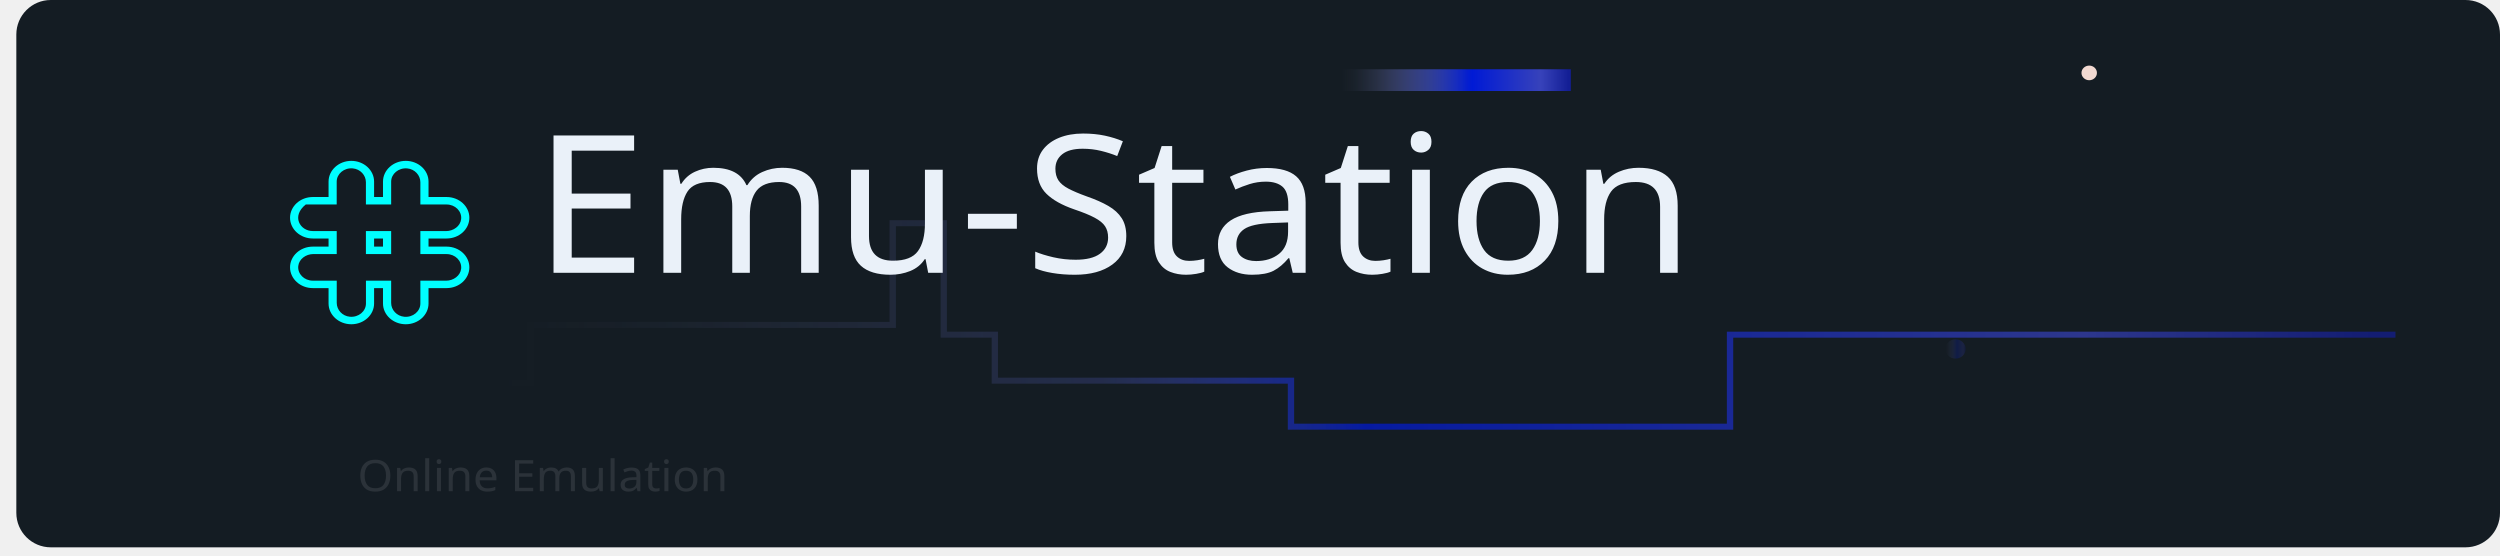
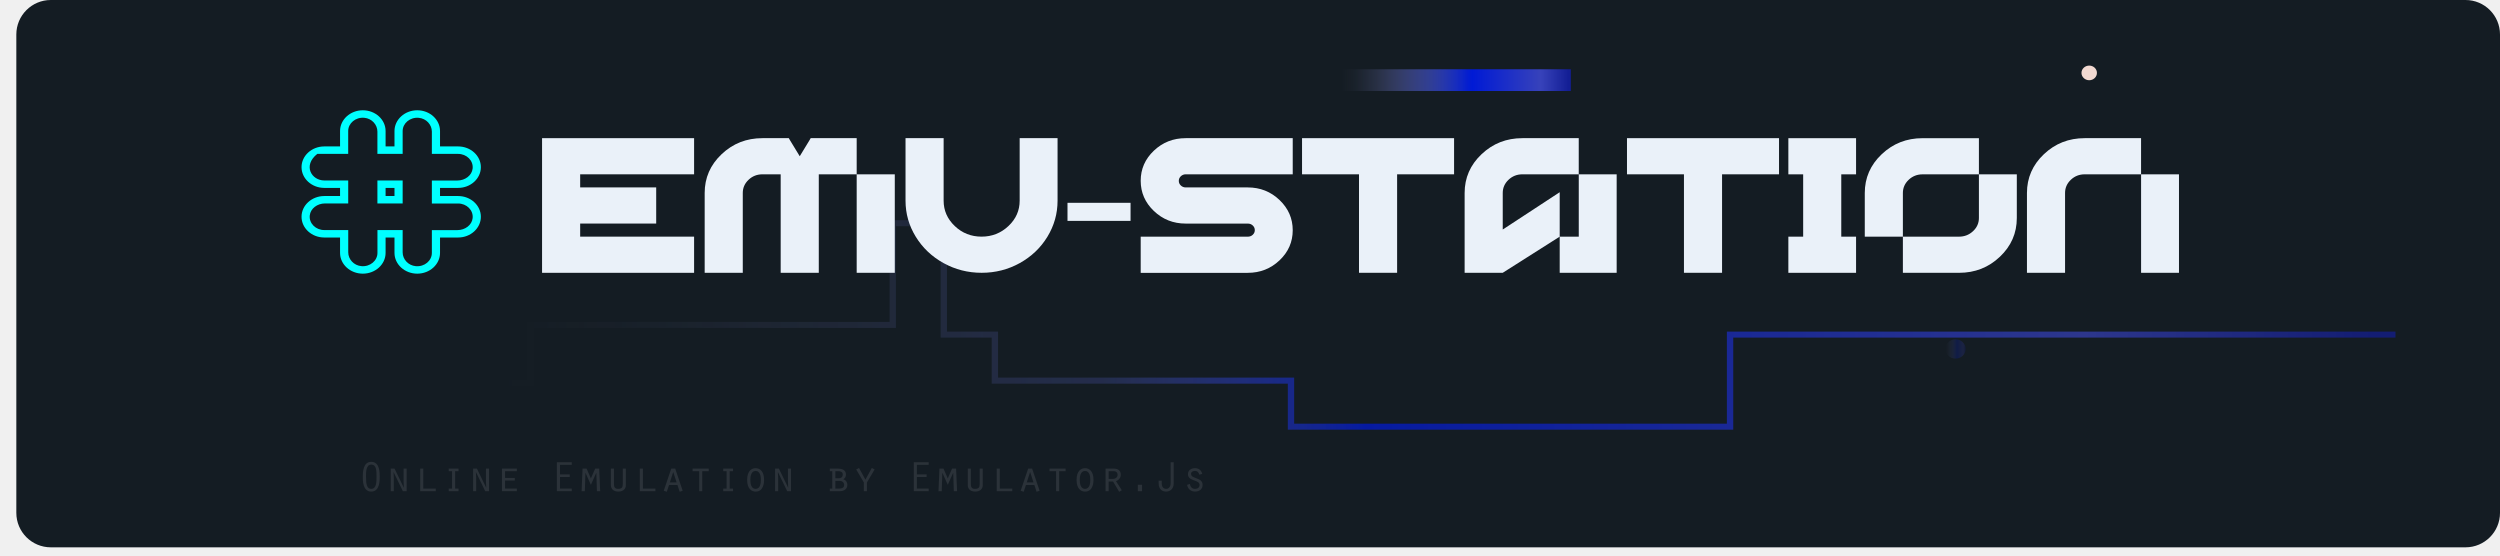
<svg xmlns="http://www.w3.org/2000/svg" xmlns:xlink="http://www.w3.org/1999/xlink" id="b" viewBox="0 0 1087.1 241.68">
  <defs>
    <linearGradient id="e" x1="0" y1="141.29" x2="1041.65" y2="141.29" gradientUnits="userSpaceOnUse">
      <stop offset=".21" stop-color="#a9acf1" stop-opacity="0" />
      <stop offset=".26" stop-color="#9ea3ef" stop-opacity=".04" />
      <stop offset=".36" stop-color="#828aea" stop-opacity=".15" />
      <stop offset=".46" stop-color="#5d6be4" stop-opacity=".3" />
      <stop offset=".48" stop-color="#4c5ce1" stop-opacity=".42" />
      <stop offset=".53" stop-color="#2238da" stop-opacity=".74" />
      <stop offset=".57" stop-color="#001ad5" />
      <stop offset=".87" stop-color="#3742ba" />
      <stop offset=".99" stop-color="#131e95" />
    </linearGradient>
    <linearGradient id="f" x1="583.45" y1="34.85" x2="683.06" y2="34.85" gradientUnits="userSpaceOnUse">
      <stop offset="0" stop-color="#a9acf1" stop-opacity="0" />
      <stop offset=".06" stop-color="#a1a5ef" stop-opacity=".04" />
      <stop offset=".15" stop-color="#8d94ec" stop-opacity=".16" />
      <stop offset=".26" stop-color="#6c77e6" stop-opacity=".36" />
      <stop offset=".4" stop-color="#3e50df" stop-opacity=".63" />
      <stop offset=".55" stop-color="#041ed5" stop-opacity=".97" />
      <stop offset=".57" stop-color="#001ad5" />
      <stop offset=".87" stop-color="#3742ba" />
      <stop offset=".99" stop-color="#131e95" />
    </linearGradient>
    <linearGradient id="h" x1="845.91" y1="151.75" x2="854.76" y2="151.75" xlink:href="#f" />
  </defs>
  <g id="c">
    <rect x="7.1" width="1080" height="238" rx="15" ry="15" fill="#141c23" stroke-width="0" />
    <g id="d">
      <path d="m911.83,31.7c0,1.76-1.5,3.19-3.35,3.19s-3.37-1.43-3.37-3.19,1.51-3.18,3.37-3.18,3.35,1.42,3.35,3.18Z" fill="#f2d9d1" stroke-width="0" />
      <g opacity=".7">
-         <path d="m0,186.84h130.04v-18.96h101.91v-25.28h157.63v-44.24h19.44v48.46h22.2v20.01h128.77v20.02h193.68v-40.02h287.97v-2.61h-290.73v40.02h-188.17v-20.01h-128.78v-20.01h-22.2v-48.46h-24.95v44.24h-157.63v25.28h-35.92" fill="url(#e)" stroke-width="0" />
+         <polyline points="0 186.84 130.04 186.84 130.04 167.88 231.95 167.88 231.95 142.6 389.58 142.6 389.58 98.36 409.02 98.36 409.02 146.81 431.23 146.81 431.23 166.82 560 166.82 560 186.84 753.68 186.84 753.68 146.81 1041.65 146.81 1041.65 144.2 750.92 144.2 750.92 184.22 562.75 184.22 562.75 164.21 433.98 164.21 433.98 144.2 411.78 144.2 411.78 95.74 386.83 95.74 386.83 139.98 229.19 139.98 229.19 165.26 193.28 165.26" fill="url(#e)" stroke-width="0" />
      </g>
-       <text transform="translate(232.18 118.63) scale(1.05 1)" font-size="83.64">
-         <tspan x="0" y="0" fill="#eaf1f9" font-family="ArtpastRegular, Artpast">Emu-Station</tspan>
-         <tspan x="681.26" y="0" fill="#2f7ded" font-family="OratorStd, 'Orator Std'" letter-spacing="0em"> </tspan>
-       </text>
+       <path d="m301.82,118.63h-66.11v-58.55h66.11v15.72h-49.54v5.69h33.06v15.72h-33.06v5.69h49.54v15.72Z" fill="#eaf1f9" stroke-width="0" />
+       <path d="m352.51,60.08h20.01v15.72h-16.48v42.82h-16.57v-42.82h-7.93c-2.35,0-4.36.79-6.04,2.38-1.67,1.59-2.51,3.5-2.51,5.73v34.71h-16.57v-34.71c0-6.58,2.45-12.2,7.36-16.85,4.91-4.66,10.83-6.98,17.76-6.98h11.46l.53.92,4.23,6.94,4.23-6.94.53-.92Zm36.58,58.55h-16.57v-42.82h16.57v42.82Z" fill="#eaf1f9" stroke-width="0" />
+       <path d="m443.39,60.08h16.48v27.18c0,5.63-1.47,10.86-4.41,15.68-2.94,4.82-6.95,8.64-12.03,11.46-5.08,2.82-10.61,4.22-16.57,4.22s-11.49-1.41-16.57-4.22c-5.08-2.81-9.11-6.63-12.08-11.46-2.97-4.82-4.45-10.05-4.45-15.68v-27.18h16.57v27.18c0,4.29,1.62,7.97,4.85,11.04,3.23,3.07,7.11,4.6,11.64,4.6s8.42-1.53,11.68-4.6c3.26-3.07,4.89-6.75,4.89-11.04v-27.18Z" fill="#eaf1f9" stroke-width="0" />
+       <path d="m464.19,96.05v-7.86h27.42v7.86h-27.42Z" fill="#eaf1f9" stroke-width="0" />
+       <path d="m562.13,60.08v15.72h-46.54c-.82,0-1.53.28-2.12.84-.59.56-.88,1.23-.88,2.01s.29,1.45.88,2.01c.59.56,1.29.84,2.12.84h26.97c5.41,0,10.02,1.83,13.84,5.48,3.82,3.65,5.73,8.03,5.73,13.13s-1.91,9.47-5.73,13.09c-3.82,3.62-8.43,5.44-13.84,5.44h-46.54v-15.72h46.54c.88,0,1.62-.28,2.2-.84.59-.56.88-1.23.88-2.01s-.29-1.45-.88-2.01c-.59-.56-1.32-.84-2.2-.84h-26.97c-5.41,0-10.02-1.83-13.84-5.48-3.82-3.65-5.73-8.03-5.73-13.13s1.91-9.46,5.73-13.09c3.82-3.62,8.43-5.44,13.84-5.44h46.54Z" fill="#eaf1f9" stroke-width="0" />
+       <path d="m566.18,60.08h66.11v15.72h-24.77v42.82h-16.57v-42.82h-24.77v-15.72Z" fill="#eaf1f9" stroke-width="0" />
+       <path d="m653.45,99.81l24.77-16.23v19.32l-24.77,15.72h-16.57v-34.71c0-6.58,2.45-12.2,7.36-16.85,4.91-4.66,10.83-6.98,17.76-6.98h24.5v15.72h-24.5c-2.35,0-4.36.79-6.04,2.38-1.67,1.59-2.51,3.5-2.51,5.73v15.89Zm33.06-24.01h16.48v42.82h-24.77v-15.72h8.29v-27.1Z" fill="#eaf1f9" stroke-width="0" />
+       <path d="m707.48,60.08h66.11v15.72h-24.77v42.82h-16.57v-42.82h-24.77v-15.72Z" fill="#eaf1f9" stroke-width="0" />
+       <path d="m807.09,75.81h-6.43v27.1h6.43v15.72h-29.44v-15.72h6.44v-27.1h-6.44v-15.72h29.44v15.72Z" fill="#eaf1f9" stroke-width="0" />
+       <path d="m836,75.81c-2.35,0-4.36.79-6.04,2.38-1.67,1.59-2.51,3.5-2.51,5.73v18.99h-16.57v-18.99c0-6.58,2.45-12.2,7.36-16.85,4.91-4.66,10.83-6.98,17.76-6.98h24.51v15.72h-24.51Zm24.51,0h16.48v18.99c0,6.58-2.45,12.2-7.36,16.85-4.91,4.66-10.83,6.98-17.76,6.98h-24.42v-15.72h24.42c2.35,0,4.38-.79,6.08-2.38,1.7-1.59,2.56-3.5,2.56-5.73v-18.99Z" fill="#eaf1f9" stroke-width="0" />
+       <path d="m906.52,60.08h24.5v15.72h-24.5c-2.35,0-4.36.79-6.04,2.38-1.67,1.59-2.51,3.5-2.51,5.73v34.71h-16.57v-34.71c0-6.58,2.45-12.2,7.36-16.85,4.91-4.66,10.83-6.98,17.76-6.98Zm40.99,58.55h-16.48v-42.82h16.48v42.82Z" fill="#eaf1f9" stroke-width="0" />
      <rect x="583.45" y="30.12" width="99.6" height="9.45" fill="url(#f)" stroke-width="0" />
-       <text id="g" transform="translate(155.47 213.59) scale(1.05 1)" fill="#fff" font-family="OratorStd, 'Orator Std'" font-size="18.88" opacity=".1">
-         <tspan x="0" y="0">Online Emulation </tspan>
-       </text>
+       <g id="g" opacity=".1">
+         <path d="m165.12,207.29c0,1.59.06,6.47-3.68,6.47s-3.68-4.85-3.68-6.47c0-2.08.14-6.46,3.68-6.46,3.74,0,3.68,4.79,3.68,6.46Zm-5.97,0c0,3.4.42,5.29,2.29,5.29,2.31,0,2.29-3.1,2.29-5.29,0-2.38.06-5.27-2.29-5.27s-2.29,3.42-2.29,5.27Z" fill="#fff" stroke-width="0" />
+         <path d="m169.91,203.76h1.65l4.02,8.29.04-.04-.12-2.55v-5.7h1.33v9.83h-1.65l-4.02-8.29-.04.04.12,2.57v5.68h-1.33v-9.83Z" fill="#fff" stroke-width="0" />
+         <path d="m182.73,203.76h1.33v8.7h5.43v1.13h-6.77v-9.83Z" fill="#fff" stroke-width="0" />
+         <path d="m195.12,212.46h1.45v-7.57h-1.45v-1.13h4.26v1.13h-1.47v7.57h1.47v1.13h-4.26v-1.13Z" fill="#fff" stroke-width="0" />
+         <path d="m205.73,203.76h1.65l4.02,8.29.04-.04-.12-2.55v-5.7h1.33v9.83h-1.65l-4.02-8.29-.04.04.12,2.57v5.68h-1.33v-9.83Z" fill="#fff" stroke-width="0" />
+         <path d="m218.28,203.76h6.47v1.13h-5.13v2.94h4.24v1.13h-4.24v3.49h5.13v1.13h-6.47v-9.83Z" fill="#fff" stroke-width="0" />
+         <path d="m242.16,201h6.47v1.13h-5.13v4.15h4.24v1.13h-4.24v5.04h5.13v1.13h-6.47v-12.59Z" fill="#fff" stroke-width="0" />
+         <path d="m254.61,205.63h-.04l-.26,7.96h-1.41l.42-9.83h1.75l1.87,4.27,1.87-4.27h1.75l.42,9.83h-1.41l-.26-7.96h-.04l-2.33,5.19-2.33-5.19Z" fill="#fff" stroke-width="0" />
+         <path d="m266.97,203.76v6.7c0,1.43.44,2.11,1.81,2.11,1.67,0,2.03-.7,2.03-2.11v-6.7h1.33v7.3c0,1.3-.98,2.7-3.26,2.7s-3.24-1.34-3.24-2.77v-7.23h1.33Z" fill="#fff" stroke-width="0" />
+         <path d="m278.23,203.76h1.33v8.7h5.43v1.13h-6.77v-9.83Z" fill="#fff" stroke-width="0" />
+         <path d="m290.92,210.91l-.98,2.93-1.31-.45,3.26-9.63h1.71l3.26,9.63-1.31.45-.96-2.93h-3.68Zm1.83-5.68l-1.47,4.55h2.94l-1.47-4.55Z" fill="#fff" stroke-width="0" />
+         <path d="m304.05,204.89h-2.87v-1.13h7v1.13h-2.81v8.7h-1.33v-8.7Z" fill="#fff" stroke-width="0" />
+         <path d="m314.5,212.46h1.45v-7.57h-1.45v-1.13h4.26v1.13h-1.47v7.57h1.47v1.13h-4.26v-1.13Z" fill="#fff" stroke-width="0" />
+         <path d="m332.25,208.69c0,.79-.06,5.08-3.68,5.08-1.67,0-3.68-1.13-3.68-5.08s1.97-5.1,3.68-5.1,3.68,1.13,3.68,5.1Zm-5.97,0c0,1.43.28,3.89,2.29,3.89s2.29-2.45,2.29-3.89-.28-3.91-2.29-3.91-2.29,2.45-2.29,3.91Z" fill="#fff" stroke-width="0" />
+         <path d="m337.04,203.76h1.65l4.02,8.29.04-.04-.12-2.55v-5.7h1.33v9.83h-1.65l-4.02-8.29-.04.04.12,2.57v5.68h-1.33v-9.83Z" fill="#fff" stroke-width="0" />
+         <path d="m360.84,213.59v-1.13h1.07v-7.57h-1.07v-1.13h3.26c2.63,0,3.76.94,3.76,2.62,0,.85-.38,1.6-1.17,2.02,1.13.34,1.77,1.26,1.77,2.38,0,1.77-1.23,2.81-3.4,2.81h-4.22Zm3.9-5.62c1.15,0,1.73-.7,1.73-1.58,0-1.17-.88-1.49-1.81-1.49h-1.41v3.08h1.49Zm.06,4.49c1.17,0,2.27-.25,2.27-1.58,0-.98-.68-1.77-1.95-1.77h-1.87v3.36h1.55Z" fill="#fff" stroke-width="0" />
+         <path d="m379.08,203.51l1.25.62-3.36,5.66v3.79h-1.33v-3.79l-3.34-5.66,1.25-.62,2.77,5.06,2.77-5.06Z" fill="#fff" stroke-width="0" />
+         <path d="m397.35,201h6.47v1.13h-5.13v4.15h4.24v1.13h-4.24v5.04h5.13v1.13h-6.47v-12.59Z" fill="#fff" stroke-width="0" />
+         <path d="m409.8,205.63h-.04l-.26,7.96h-1.41l.42-9.83h1.75l1.87,4.27,1.87-4.27h1.75l.42,9.83h-1.41l-.26-7.96h-.04l-2.33,5.19-2.33-5.19Z" fill="#fff" stroke-width="0" />
+         <path d="m422.16,203.76v6.7c0,1.43.44,2.11,1.81,2.11,1.67,0,2.03-.7,2.03-2.11v-6.7h1.33v7.3c0,1.3-.97,2.7-3.26,2.7s-3.24-1.34-3.24-2.77v-7.23h1.33Z" fill="#fff" stroke-width="0" />
+         <path d="m433.42,203.76h1.33v8.7h5.43v1.13h-6.76v-9.83Z" fill="#fff" stroke-width="0" />
+         <path d="m446.11,210.91l-.97,2.93-1.31-.45,3.26-9.63h1.71l3.26,9.63-1.31.45-.96-2.93h-3.68Zm1.83-5.68l-1.47,4.55h2.94l-1.47-4.55Z" fill="#fff" stroke-width="0" />
+         <path d="m459.24,204.89h-2.87v-1.13h7v1.13h-2.81v8.7h-1.33v-8.7Z" fill="#fff" stroke-width="0" />
+         <path d="m475.5,208.69c0,.79-.06,5.08-3.68,5.08-1.67,0-3.68-1.13-3.68-5.08s1.97-5.1,3.68-5.1,3.68,1.13,3.68,5.1Zm-5.97,0c0,1.43.28,3.89,2.29,3.89s2.29-2.45,2.29-3.89-.28-3.91-2.29-3.91-2.29,2.45-2.29,3.91Z" fill="#fff" stroke-width="0" />
+         <path d="m480.75,203.76h3.52c1.73,0,3.1.77,3.1,2.68,0,1.21-.86,2.4-2.11,2.76l2.55,3.98-1.15.66-2.65-4.45h-1.93v4.21h-1.33v-9.83Zm3.08,4.49c1.29,0,2.15-.7,2.15-1.81,0-.89-.56-1.55-1.75-1.55h-2.15v3.36h1.75Z" fill="#fff" stroke-width="0" />
+         <path d="m494.78,210.8h1.83v2.79h-1.83v-2.79Z" fill="#fff" stroke-width="0" />
+         <path d="m505.16,209.03v1.26c0,1,.46,2.28,1.97,2.28,1.19,0,1.91-1.02,1.91-2.45v-9.12h1.33v9.25c0,2.4-1.63,3.51-3.34,3.51s-3.2-1.09-3.2-3.57v-1.17h1.33Z" fill="#fff" stroke-width="0" />
+         <path d="m517.4,210.48c.26,1.21.88,2.09,2.27,2.09,1.09,0,1.95-.57,1.95-1.66,0-1.21-1.07-1.51-2.09-1.91-1.51-.6-2.95-.98-2.95-2.83,0-1.66,1.41-2.59,3.04-2.59,1.73,0,2.75.94,3.16,2.47l-1.27.36c-.24-.96-.78-1.64-1.91-1.64-.86,0-1.69.42-1.69,1.3s.6,1.19,1.39,1.53l2.21.92c.94.49,1.43,1.28,1.43,2.3,0,1.87-1.37,2.93-3.28,2.93s-3.14-1.17-3.46-2.93l1.19-.36Z" fill="#fff" stroke-width="0" />
+       </g>
      <path d="m854.76,151.74c0,2.33-1.98,4.2-4.42,4.2s-4.42-1.88-4.42-4.2,1.98-4.19,4.42-4.19,4.42,1.88,4.42,4.19Z" fill="url(#h)" opacity=".2" stroke-width="0" />
    </g>
-     <path d="m176.44,141c-5.46,0-9.9-4.05-9.9-9.02v-6.7h-3.87v6.7c0,4.97-4.44,9.02-9.9,9.02s-9.9-4.05-9.9-9.02v-6.7h-6.85c-5.46,0-9.9-4.05-9.9-9.02s4.44-9.02,9.9-9.02h6.85v-3.53h-6.85c-5.46,0-9.9-4.05-9.9-9.02s4.44-9.02,9.9-9.02h6.85v-6.7c0-4.97,4.44-9.02,9.9-9.02s9.9,4.05,9.9,9.02v6.7h3.87v-6.7c0-4.97,4.44-9.02,9.9-9.02s9.9,4.05,9.9,9.02v6.7h7.86c5.46,0,9.9,4.05,9.9,9.02s-4.44,9.02-9.9,9.02h-7.86v3.53h7.86c5.46,0,9.9,4.05,9.9,9.02s-4.44,9.02-9.9,9.02h-7.86v6.7c0,4.97-4.44,9.02-9.9,9.02Zm-17.33-18.95h10.98v9.68c0,3.02,2.42,5.72,5.72,6.01,3.79.34,6.98-2.38,6.98-5.75v-9.93h11.13c3.31,0,6.28-2.2,6.6-5.21.37-3.45-2.61-6.36-6.32-6.36h-11.41v-10h11.13c3.31,0,6.28-2.2,6.6-5.21.37-3.45-2.61-6.36-6.32-6.36h-11.41v-9.68c0-3.02-2.42-5.72-5.72-6.01-3.78-.34-6.98,2.38-6.98,5.75v9.93h-10.98v-9.68c0-3.02-2.42-5.72-5.72-6.01-3.78-.34-6.98,2.38-6.98,5.75v9.93h-13.42c-6.43,5.07-2.53,11.57,3.02,11.57h10.41v10h-10.12c-3.31,0-6.28,2.2-6.6,5.21-.37,3.45,2.61,6.36,6.32,6.36h10.41v9.68c0,3.02,2.42,5.72,5.72,6.01,3.78.34,6.98-2.38,6.98-5.75v-9.93Zm10.98-11.57h-10.98v-10h10.98v10Zm-7.42-3.24h3.87v-3.53h-3.87v3.53Z" fill="aqua" stroke-width="0" />
+     <path d="m181.44,119c-5.46,0-9.9-4.05-9.9-9.02v-6.7h-3.87v6.7c0,4.97-4.44,9.02-9.9,9.02s-9.9-4.05-9.9-9.02v-6.7h-6.85c-5.46,0-9.9-4.05-9.9-9.02s4.44-9.02,9.9-9.02h6.85v-3.53h-6.85c-5.46,0-9.9-4.05-9.9-9.02s4.44-9.02,9.9-9.02h6.85v-6.7c0-4.97,4.44-9.02,9.9-9.02s9.9,4.05,9.9,9.02v6.7h3.87v-6.7c0-4.97,4.44-9.02,9.9-9.02s9.9,4.05,9.9,9.02v6.7h7.86c5.46,0,9.9,4.05,9.9,9.02s-4.44,9.02-9.9,9.02h-7.86v3.53h7.86c5.46,0,9.9,4.05,9.9,9.02s-4.44,9.02-9.9,9.02h-7.86v6.7c0,4.97-4.44,9.02-9.9,9.02Zm-17.33-18.95h10.98v9.68c0,3.02,2.42,5.72,5.72,6.01,3.79.34,6.98-2.38,6.98-5.75v-9.93h11.13c3.31,0,6.28-2.2,6.6-5.21.37-3.45-2.61-6.36-6.32-6.36h-11.41v-10h11.13c3.31,0,6.28-2.2,6.6-5.21.37-3.45-2.61-6.36-6.32-6.36h-11.41v-9.68c0-3.02-2.42-5.72-5.72-6.01-3.78-.34-6.98,2.38-6.98,5.75v9.93h-10.98v-9.68c0-3.02-2.42-5.72-5.72-6.01-3.78-.34-6.98,2.38-6.98,5.75v9.93h-13.42c-6.43,5.07-2.53,11.57,3.02,11.57h10.41v10h-10.12c-3.31,0-6.28,2.2-6.6,5.21-.37,3.45,2.61,6.36,6.32,6.36h10.41v9.68c0,3.02,2.42,5.72,5.72,6.01,3.78.34,6.98-2.38,6.98-5.75v-9.93Zm10.98-11.57h-10.98v-10h10.98v10Zm-7.42-3.24h3.87v-3.53h-3.87v3.53Z" fill="aqua" stroke-width="0" />
  </g>
</svg>
